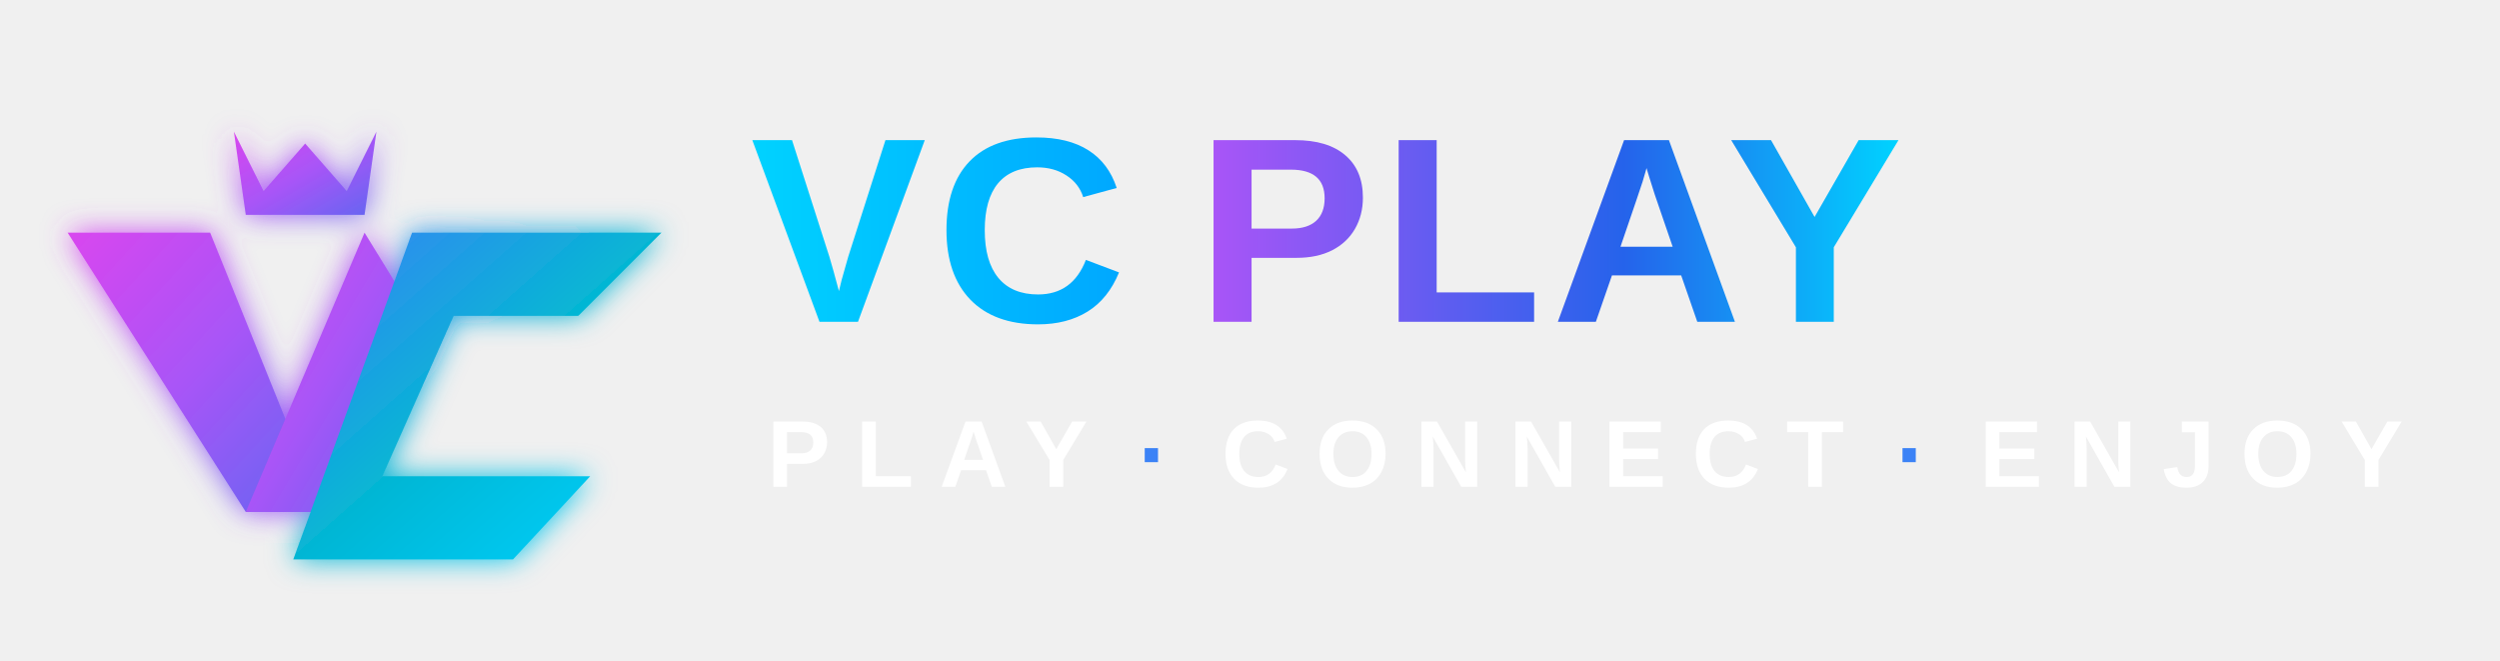
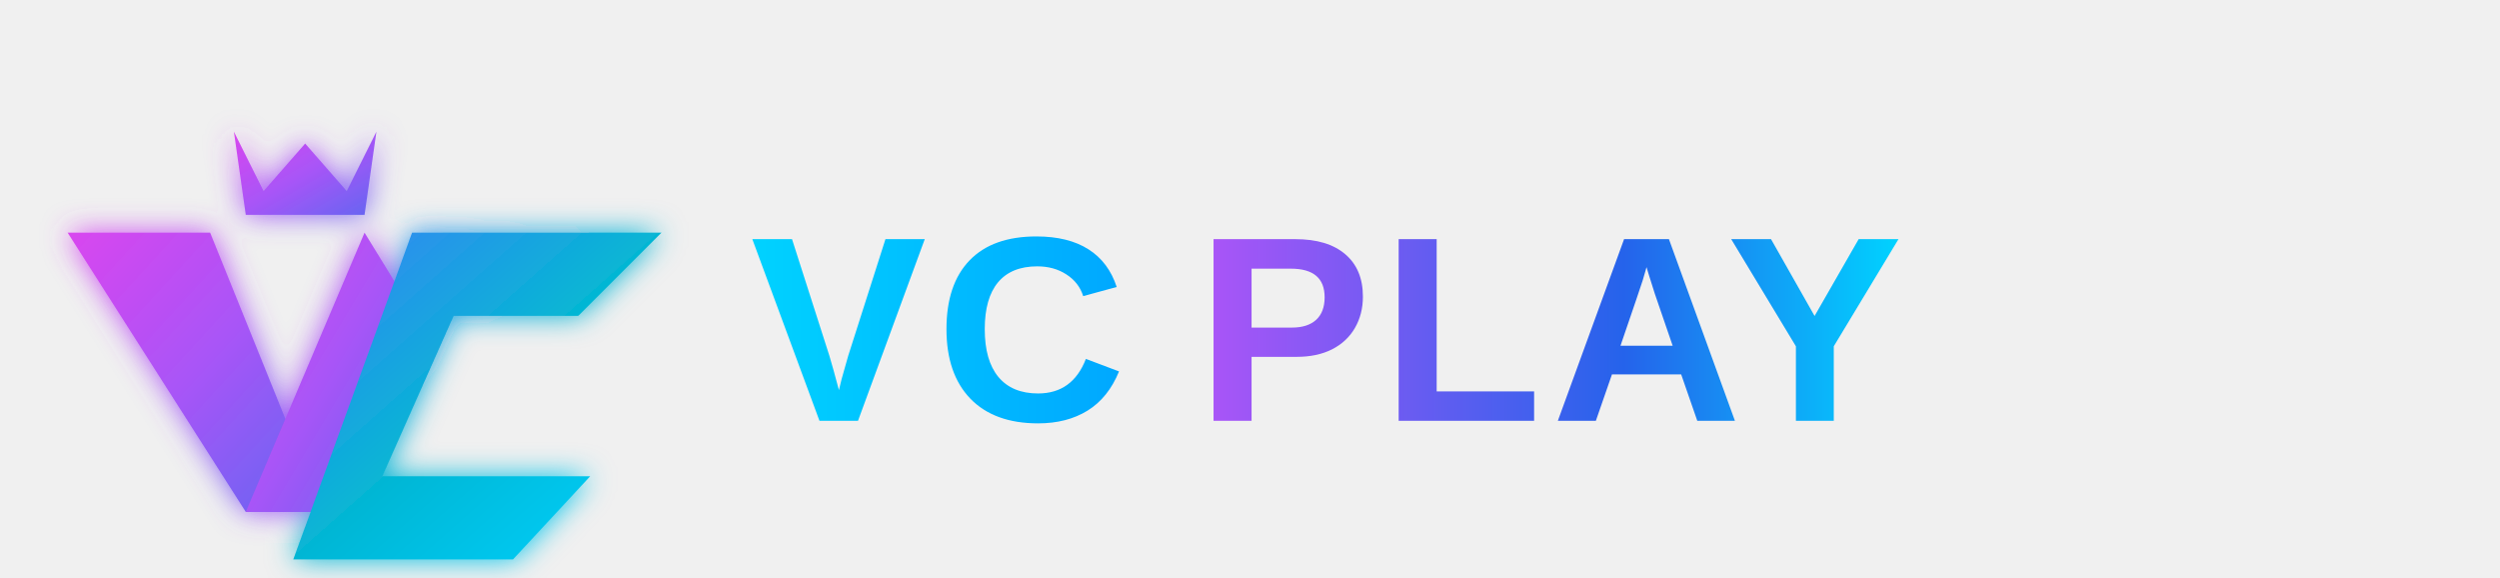
- <svg xmlns="http://www.w3.org/2000/svg" viewBox="0 0 303 80" role="img" aria-labelledby="title desc">
+ <svg xmlns="http://www.w3.org/2000/svg" viewBox="0 0 303 70" role="img" aria-labelledby="title desc">
  <defs>
    <linearGradient id="purpleGradient" x1="0%" y1="0%" x2="100%" y2="100%">
      <stop offset="0%" stop-color="#d946ef" />
      <stop offset="50%" stop-color="#a855f7" />
      <stop offset="100%" stop-color="#6366f1" />
    </linearGradient>
    <linearGradient id="blueGradient" x1="0%" y1="0%" x2="100%" y2="100%">
      <stop offset="0%" stop-color="#3b82f6" />
      <stop offset="50%" stop-color="#06b6d4" />
      <stop offset="100%" stop-color="#00d2ff" />
    </linearGradient>
    <linearGradient id="vcText" x1="0%" y1="0%" x2="100%" y2="0%">
      <stop offset="0%" stop-color="#00d2ff" />
      <stop offset="100%" stop-color="#00a8ff" />
    </linearGradient>
    <linearGradient id="playText" x1="0%" y1="0%" x2="100%" y2="0%">
      <stop offset="0%" stop-color="#a855f7" />
      <stop offset="60%" stop-color="#2563eb" />
      <stop offset="100%" stop-color="#00d2ff" />
    </linearGradient>
  </defs>
  <g transform="translate(1 3) scale(.72)" filter="url(#glow)">
    <path d="M38 18 43 28 50 20 57 28 62 18 60 32 40 32Z" fill="url(#purpleGradient)" />
    <path d="M10 35H34L53 82H40Z" fill="url(#purpleGradient)" />
    <path d="M53 82H40L60 35 68 48Z" fill="url(#purpleGradient)" />
    <path d="M68 35H110L96 49H75L63 76H98L85 90H48Z" fill="url(#blueGradient)" />
  </g>
  <defs>
    <filter id="glow" x="-30%" y="-30%" width="160%" height="170%">
      <feGaussianBlur stdDeviation="2.4" result="blur" />
      <feMerge>
        <feMergeNode in="blur" />
        <feMergeNode in="SourceGraphic" />
      </feMerge>
    </filter>
  </defs>
  <g font-family="Orbitron, Rajdhani, Arial, sans-serif" font-weight="900">
-     <text x="91" y="39" font-size="32" letter-spacing="1.1" fill="url(#vcText)">VC</text>
-     <text x="145" y="39" font-size="32" letter-spacing="1.1" fill="url(#playText)">PLAY</text>
+     <text x="91" y="51" font-size="32" letter-spacing="1.1" fill="url(#vcText)">VC</text>
+     <text x="145" y="51" font-size="32" letter-spacing="1.1" fill="url(#playText)">PLAY</text>
  </g>
-   <text x="93" y="59" font-family="Rajdhani, Arial, sans-serif" font-size="11.5" font-weight="700" letter-spacing="3.1" fill="#ffffff">PLAY <tspan fill="#3b82f6">·</tspan> CONNECT <tspan fill="#3b82f6">·</tspan> ENJOY</text>
</svg>
